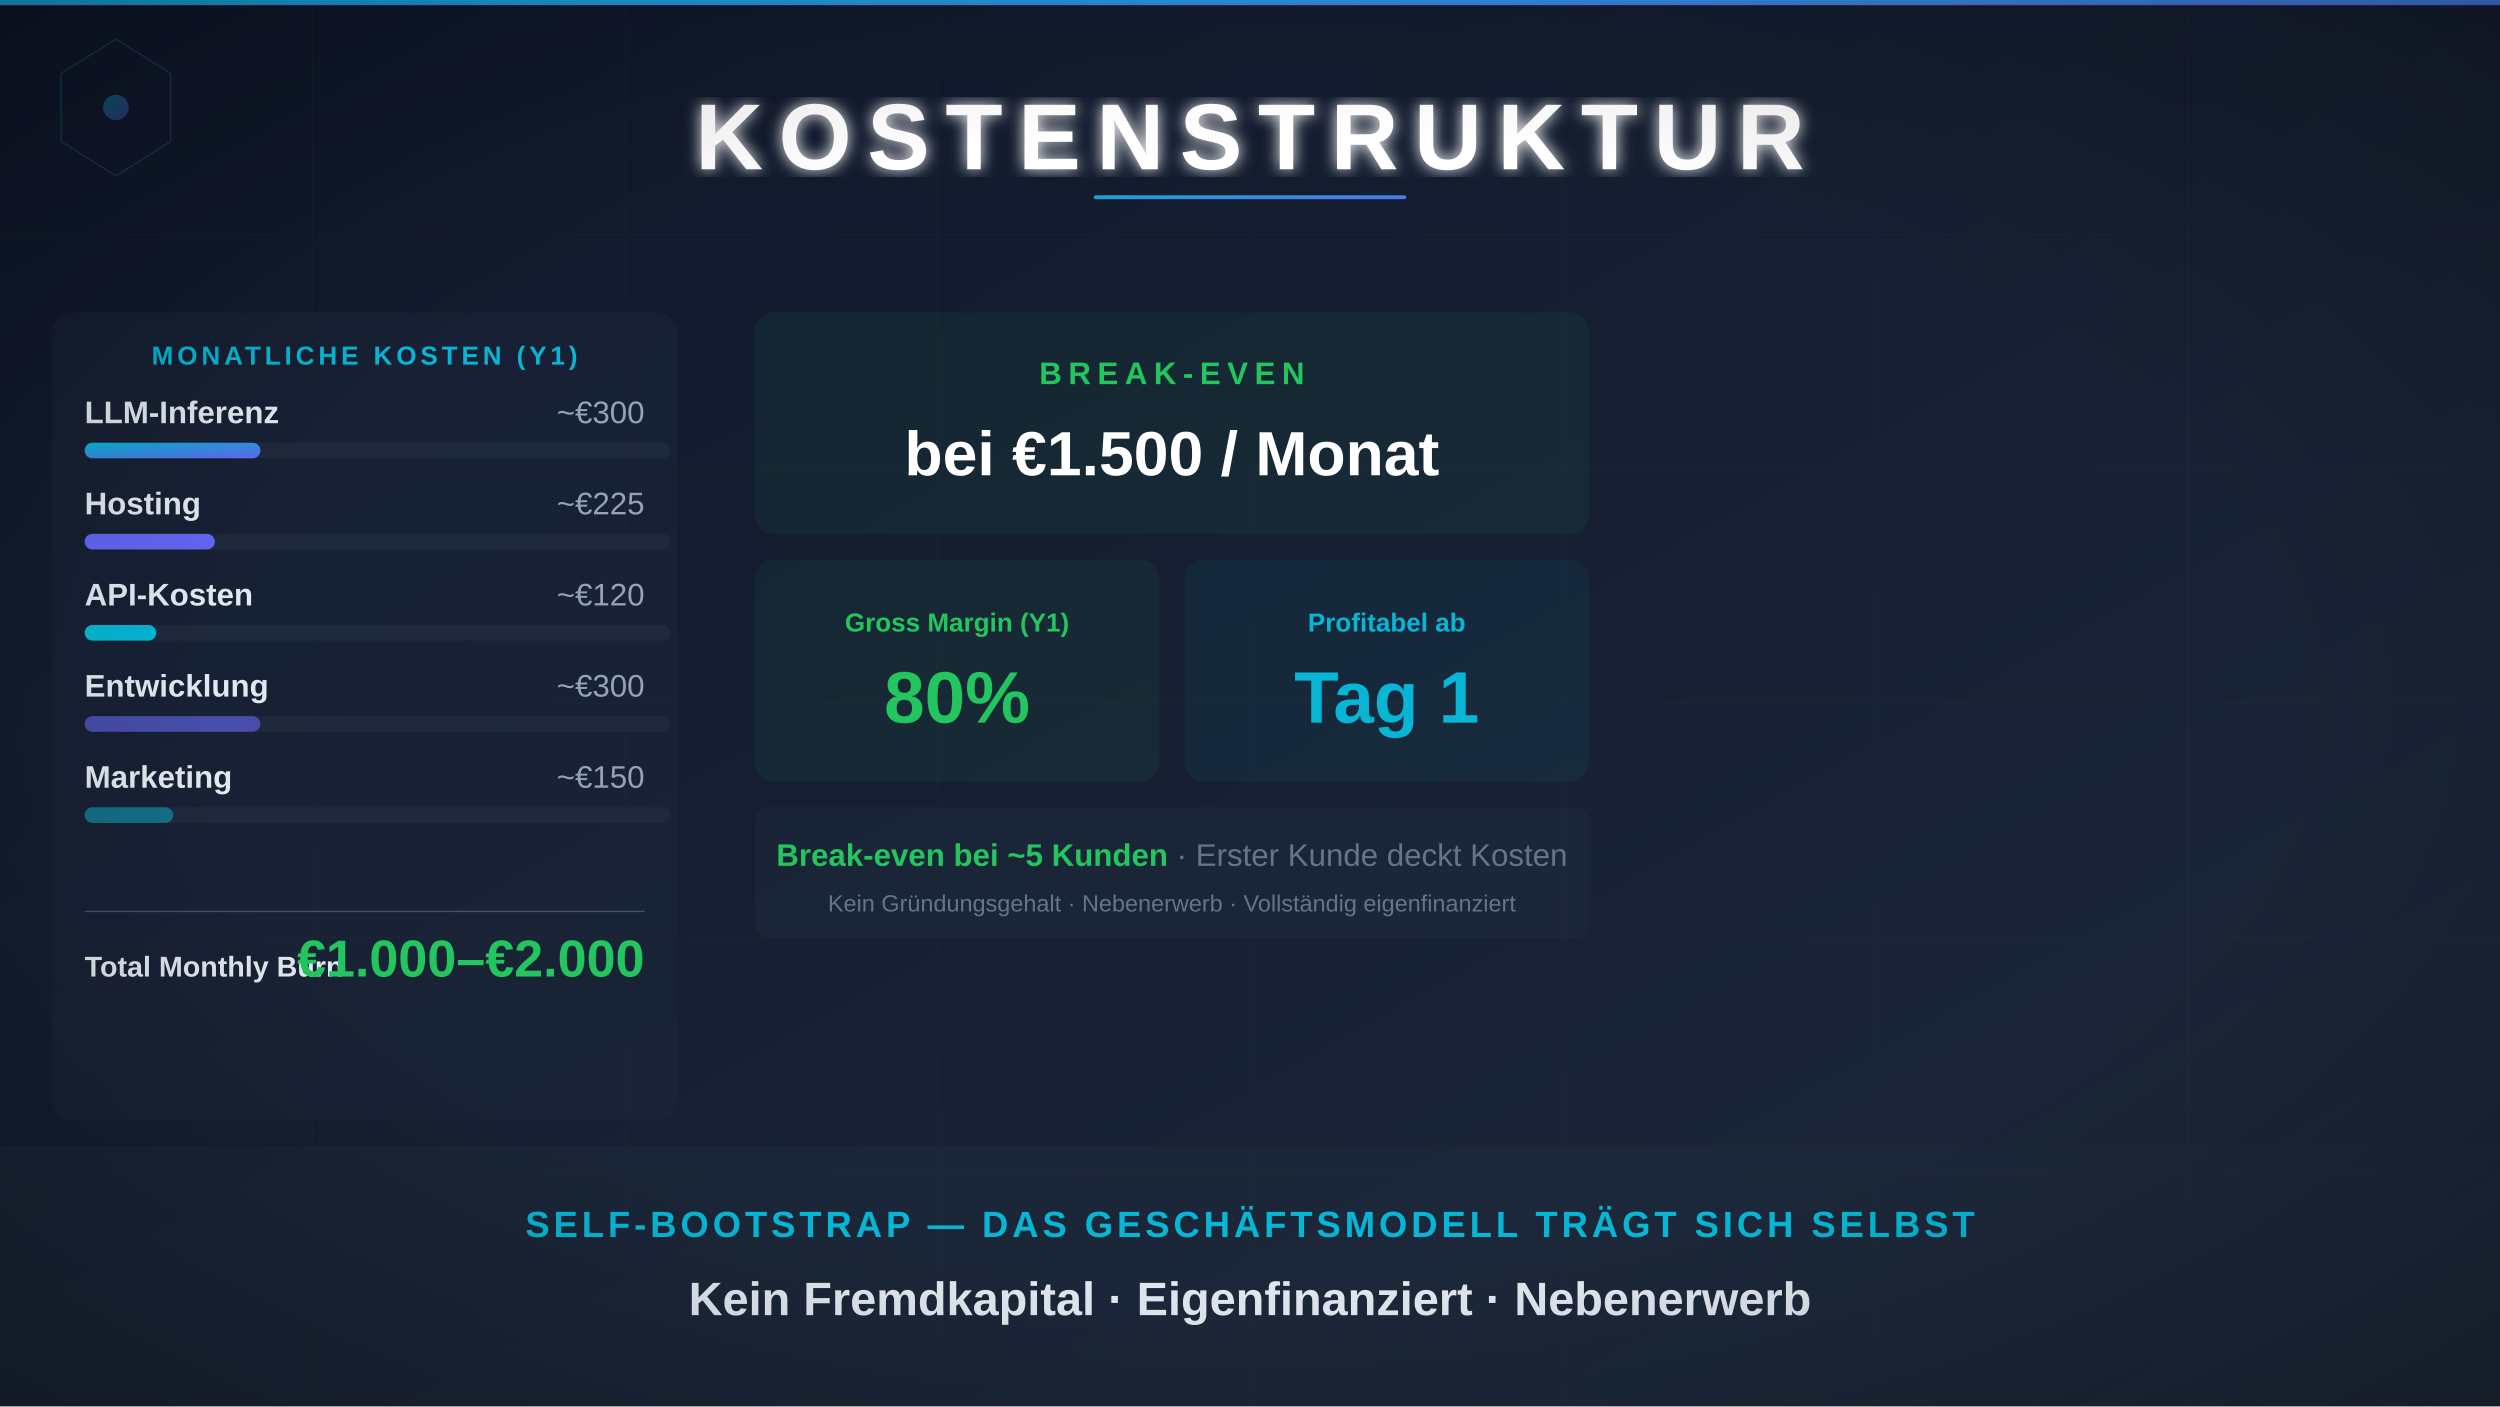
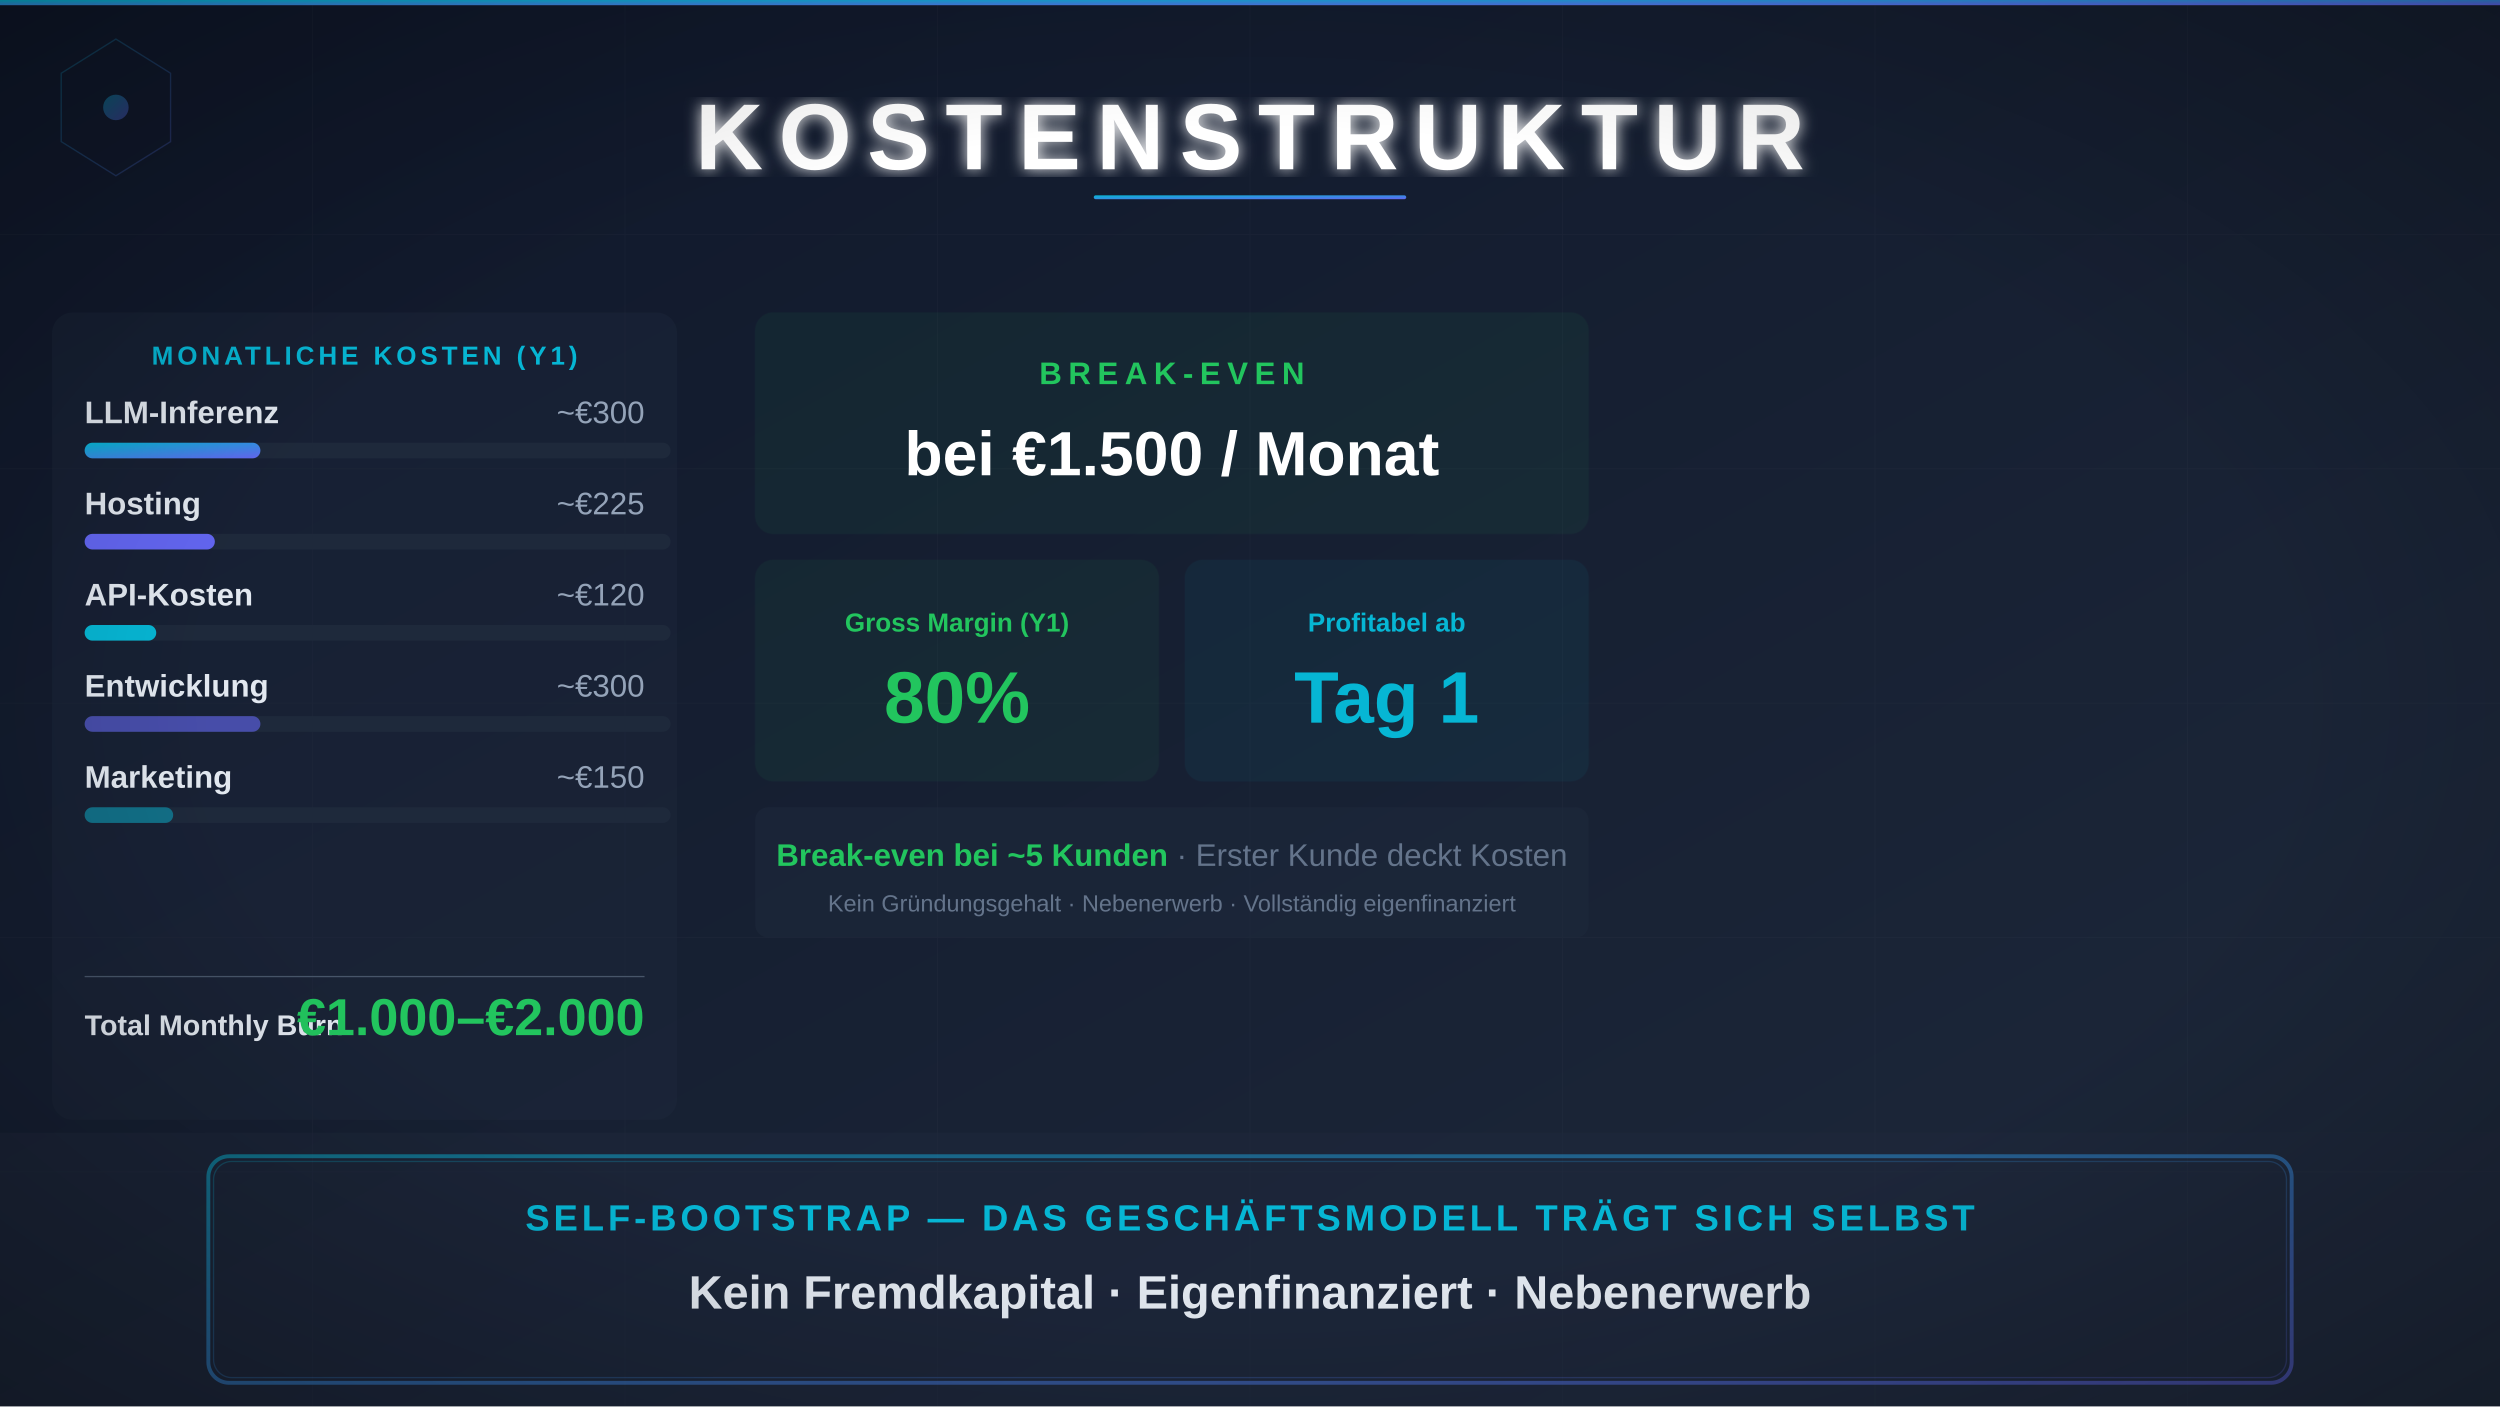
<svg xmlns="http://www.w3.org/2000/svg" viewBox="0 0 1920 1080" width="1920" height="1080">
  <defs>
    <linearGradient id="bg" x1="0%" y1="0%" x2="100%" y2="100%">
      <stop offset="0%" stop-color="#0f172a" />
      <stop offset="100%" stop-color="#1e293b" />
    </linearGradient>
    <linearGradient id="accent" x1="0%" y1="0%" x2="100%" y2="100%">
      <stop offset="0%" stop-color="#06b6d4" />
      <stop offset="100%" stop-color="#6366f1" />
    </linearGradient>
    <filter id="glow">
      <feGaussianBlur stdDeviation="6" result="b" />
      <feMerge>
        <feMergeNode in="b" />
        <feMergeNode in="SourceGraphic" />
      </feMerge>
    </filter>
    <radialGradient id="vignette" cx="50%" cy="50%" r="75%">
      <stop offset="55%" stop-color="#000" stop-opacity="0" />
      <stop offset="100%" stop-color="#000" stop-opacity="0.35" />
    </radialGradient>
  </defs>
  <rect width="1920" height="1080" fill="url(#bg)" />
  <g opacity="0.03" stroke="#ffffff" stroke-width="0.5">
    <line x1="0" y1="180" x2="1920" y2="180" />
    <line x1="0" y1="360" x2="1920" y2="360" />
    <line x1="0" y1="540" x2="1920" y2="540" />
    <line x1="0" y1="720" x2="1920" y2="720" />
    <line x1="0" y1="900" x2="1920" y2="900" />
    <line x1="240" y1="0" x2="240" y2="1080" />
    <line x1="480" y1="0" x2="480" y2="1080" />
    <line x1="720" y1="0" x2="720" y2="1080" />
    <line x1="960" y1="0" x2="960" y2="1080" />
    <line x1="1200" y1="0" x2="1200" y2="1080" />
    <line x1="1440" y1="0" x2="1440" y2="1080" />
    <line x1="1680" y1="0" x2="1680" y2="1080" />
  </g>
  <rect x="0" y="0" width="1920" height="4" fill="url(#accent)" />
  <g transform="translate(40, 30) scale(0.35)">
    <polygon points="140,0 260,75 260,225 140,300 20,225 20,75" fill="none" stroke="url(#accent)" stroke-width="3" opacity="0.25" />
    <circle cx="140" cy="150" r="28" fill="url(#accent)" opacity="0.4" />
  </g>
  <text x="960" y="130" font-family="'Segoe UI','Helvetica Neue',Arial,sans-serif" font-size="72" font-weight="700" fill="#ffffff" letter-spacing="12" text-anchor="middle" filter="url(#glow)">KOSTENSTRUKTUR</text>
  <rect x="840" y="150" width="240" height="3" fill="url(#accent)" rx="1.5" />
  <rect x="40" y="240" width="480" height="620" rx="16" fill="#1e293b" opacity="0.4" />
  <text x="280" y="280" font-family="'Segoe UI',Arial,sans-serif" font-size="20" font-weight="600" fill="#06b6d4" letter-spacing="3" text-anchor="middle">MONATLICHE KOSTEN (Y1)</text>
  <text x="65" y="325" font-family="'Segoe UI',Arial,sans-serif" font-size="24" font-weight="600" fill="#e2e8f0">LLM-Inferenz</text>
  <text x="495" y="325" font-family="'Segoe UI',Arial,sans-serif" font-size="24" fill="#94a3b8" text-anchor="end">~€300</text>
  <rect x="65" y="340" width="450" height="12" rx="6" fill="#1e293b" />
  <rect x="65" y="340" width="135" height="12" rx="6" fill="url(#accent)" />
  <text x="65" y="395" font-family="'Segoe UI',Arial,sans-serif" font-size="24" font-weight="600" fill="#e2e8f0">Hosting</text>
  <text x="495" y="395" font-family="'Segoe UI',Arial,sans-serif" font-size="24" fill="#94a3b8" text-anchor="end">~€225</text>
  <rect x="65" y="410" width="450" height="12" rx="6" fill="#1e293b" />
  <rect x="65" y="410" width="100" height="12" rx="6" fill="#6366f1" />
  <text x="65" y="465" font-family="'Segoe UI',Arial,sans-serif" font-size="24" font-weight="600" fill="#e2e8f0">API-Kosten</text>
  <text x="495" y="465" font-family="'Segoe UI',Arial,sans-serif" font-size="24" fill="#94a3b8" text-anchor="end">~€120</text>
  <rect x="65" y="480" width="450" height="12" rx="6" fill="#1e293b" />
  <rect x="65" y="480" width="55" height="12" rx="6" fill="#06b6d4" />
  <text x="65" y="535" font-family="'Segoe UI',Arial,sans-serif" font-size="24" font-weight="600" fill="#e2e8f0">Entwicklung</text>
  <text x="495" y="535" font-family="'Segoe UI',Arial,sans-serif" font-size="24" fill="#94a3b8" text-anchor="end">~€300</text>
  <rect x="65" y="550" width="450" height="12" rx="6" fill="#1e293b" />
  <rect x="65" y="550" width="135" height="12" rx="6" fill="#6366f1" opacity="0.6" />
  <text x="65" y="605" font-family="'Segoe UI',Arial,sans-serif" font-size="24" font-weight="600" fill="#e2e8f0">Marketing</text>
  <text x="495" y="605" font-family="'Segoe UI',Arial,sans-serif" font-size="24" fill="#94a3b8" text-anchor="end">~€150</text>
  <rect x="65" y="620" width="450" height="12" rx="6" fill="#1e293b" />
  <rect x="65" y="620" width="68" height="12" rx="6" fill="#06b6d4" opacity="0.5" />
-   <line x1="65" y1="700" x2="495" y2="700" stroke="#475569" stroke-width="1" />
-   <text x="65" y="750" font-family="'Segoe UI',Arial,sans-serif" font-size="22" font-weight="600" fill="#e2e8f0">Total Monthly Burn</text>
-   <text x="495" y="750" font-family="'Segoe UI',Arial,sans-serif" font-size="40" font-weight="700" fill="#22c55e" text-anchor="end">€1.000–€2.000</text>
+   <line x1="65" y1="750" x2="495" y2="750" stroke="#475569" stroke-width="1" />
+   <text x="65" y="795" font-family="'Segoe UI',Arial,sans-serif" font-size="22" font-weight="600" fill="#e2e8f0">Total Monthly Burn</text>
+   <text x="495" y="795" font-family="'Segoe UI',Arial,sans-serif" font-size="40" font-weight="700" fill="#22c55e" text-anchor="end">€1.000–€2.000</text>
  <rect x="580" y="240" width="640" height="170" rx="14" fill="#22c55e" opacity="0.06" stroke="#22c55e" stroke-width="1" stroke-opacity="0.3" />
  <text x="900" y="295" font-family="'Segoe UI',Arial,sans-serif" font-size="24" font-weight="600" fill="#22c55e" letter-spacing="5" text-anchor="middle">BREAK-EVEN</text>
  <text x="900" y="365" font-family="'Segoe UI',Arial,sans-serif" font-size="48" font-weight="700" fill="#ffffff" text-anchor="middle">bei €1.500 / Monat</text>
  <rect x="580" y="430" width="310" height="170" rx="14" fill="#22c55e" opacity="0.06" stroke="#22c55e" stroke-width="1" stroke-opacity="0.3" />
  <text x="735" y="485" font-family="'Segoe UI',Arial,sans-serif" font-size="20" font-weight="600" fill="#22c55e" text-anchor="middle">Gross Margin (Y1)</text>
  <text x="735" y="555" font-family="'Segoe UI',Arial,sans-serif" font-size="56" font-weight="700" fill="#22c55e" text-anchor="middle">80%</text>
  <rect x="910" y="430" width="310" height="170" rx="14" fill="#06b6d4" opacity="0.06" stroke="#06b6d4" stroke-width="1" stroke-opacity="0.3" />
  <text x="1065" y="485" font-family="'Segoe UI',Arial,sans-serif" font-size="20" font-weight="600" fill="#06b6d4" text-anchor="middle">Profitabel ab</text>
  <text x="1065" y="555" font-family="'Segoe UI',Arial,sans-serif" font-size="56" font-weight="700" fill="#06b6d4" text-anchor="middle">Tag 1</text>
  <rect x="580" y="620" width="640" height="100" rx="10" fill="#1e293b" opacity="0.5" />
  <text x="900" y="665" font-family="'Segoe UI',Arial,sans-serif" font-size="24" fill="#e2e8f0" text-anchor="middle">
    <tspan font-weight="700" fill="#22c55e">Break-even bei ~5 Kunden</tspan>
    <tspan fill="#64748b"> · Erster Kunde deckt Kosten</tspan>
  </text>
  <text x="900" y="700" font-family="'Segoe UI',Arial,sans-serif" font-size="18" fill="#64748b" text-anchor="middle">Kein Gründungsgehalt · Nebenerwerb · Vollständig eigenfinanziert</text>
-   <rect x="0" y="880" width="1920" height="200" fill="#1e293b" opacity="0.5" />
-   <text x="960" y="950" font-family="'Segoe UI',Arial,sans-serif" font-size="28" font-weight="600" fill="#06b6d4" letter-spacing="3" text-anchor="middle">SELF-BOOTSTRAP — DAS GESCHÄFTSMODELL TRÄGT SICH SELBST</text>
-   <text x="960" y="1010" font-family="'Segoe UI',Arial,sans-serif" font-size="36" font-weight="700" fill="#e2e8f0" text-anchor="middle">Kein Fremdkapital · Eigenfinanziert · Nebenerwerb</text>
+   <rect x="0" y="870" width="1920" height="210" fill="#1e293b" opacity="0.45" />
+   <rect x="160" y="888" width="1600" height="174" rx="16" fill="none" stroke="url(#accent)" stroke-width="3" opacity="0.5" />
+   <rect x="164" y="892" width="1592" height="166" rx="14" fill="none" stroke="url(#accent)" stroke-width="1" opacity="0.25" />
+   <text x="960" y="945" font-family="'Segoe UI',Arial,sans-serif" font-size="28" font-weight="600" fill="#06b6d4" letter-spacing="3" text-anchor="middle">SELF-BOOTSTRAP — DAS GESCHÄFTSMODELL TRÄGT SICH SELBST</text>
+   <text x="960" y="1005" font-family="'Segoe UI',Arial,sans-serif" font-size="36" font-weight="700" fill="#e2e8f0" text-anchor="middle">Kein Fremdkapital · Eigenfinanziert · Nebenerwerb</text>
  <rect width="1920" height="1080" fill="url(#vignette)" pointer-events="none" />
</svg>
